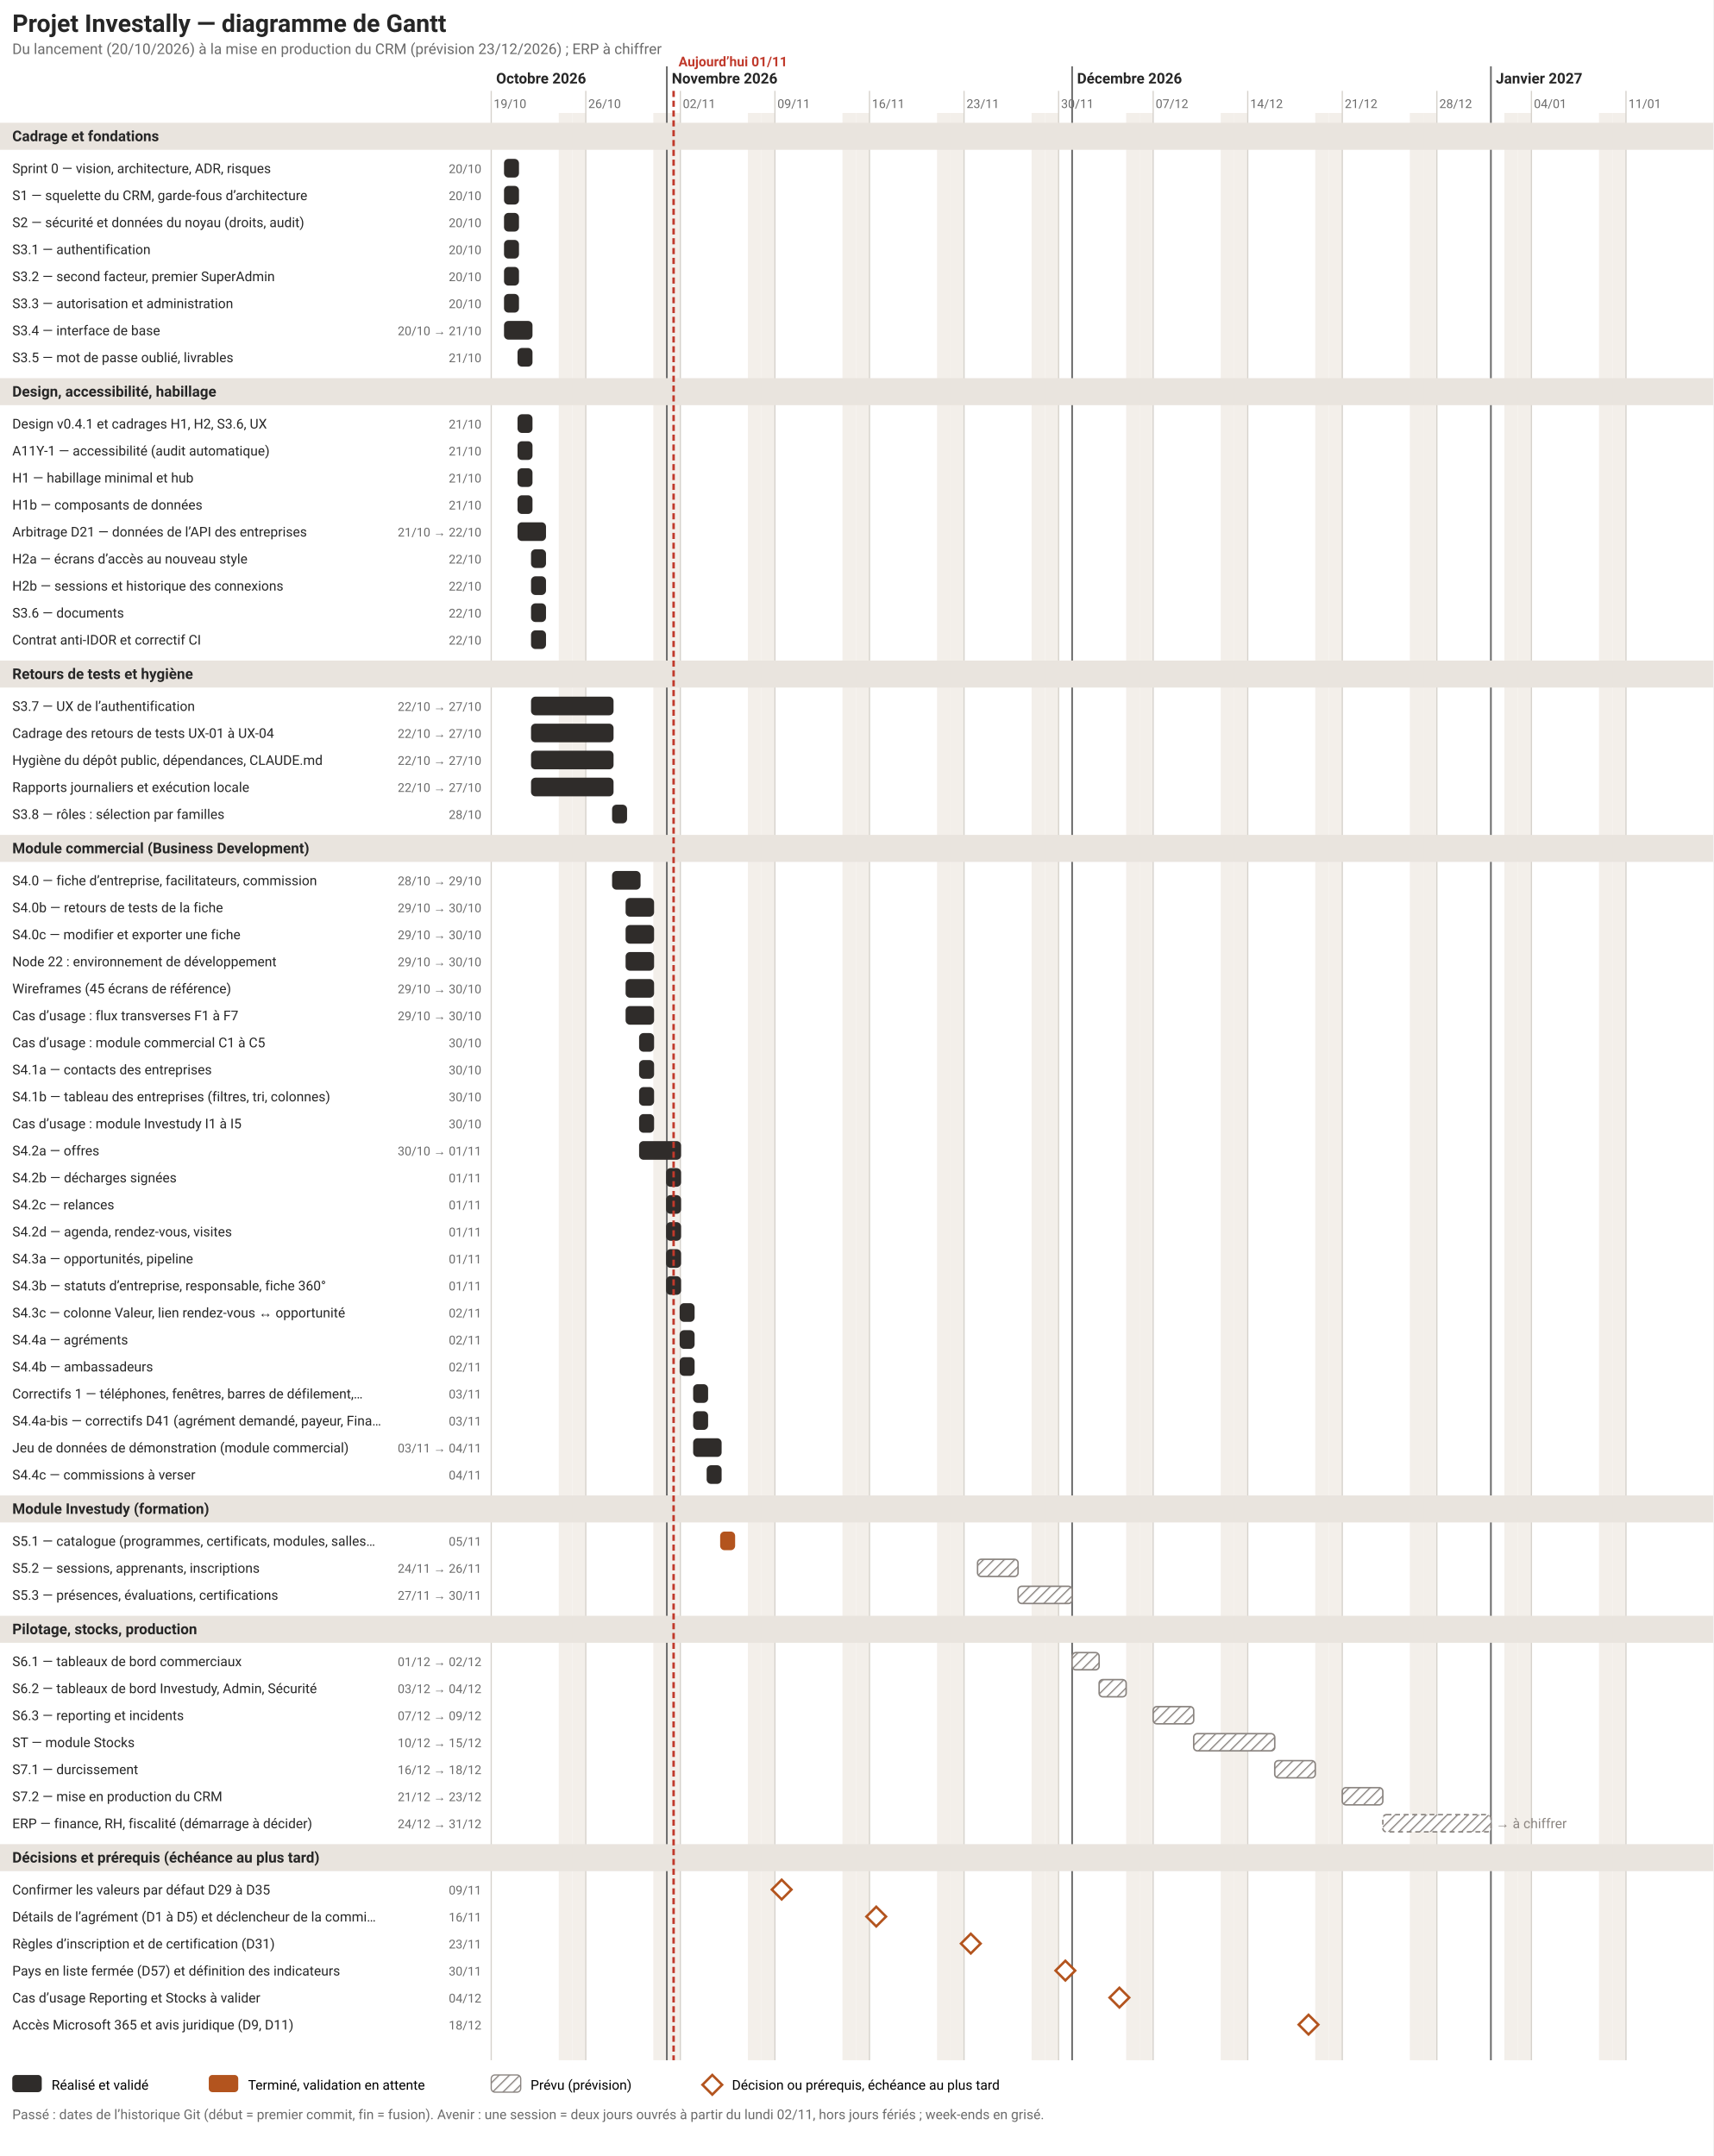
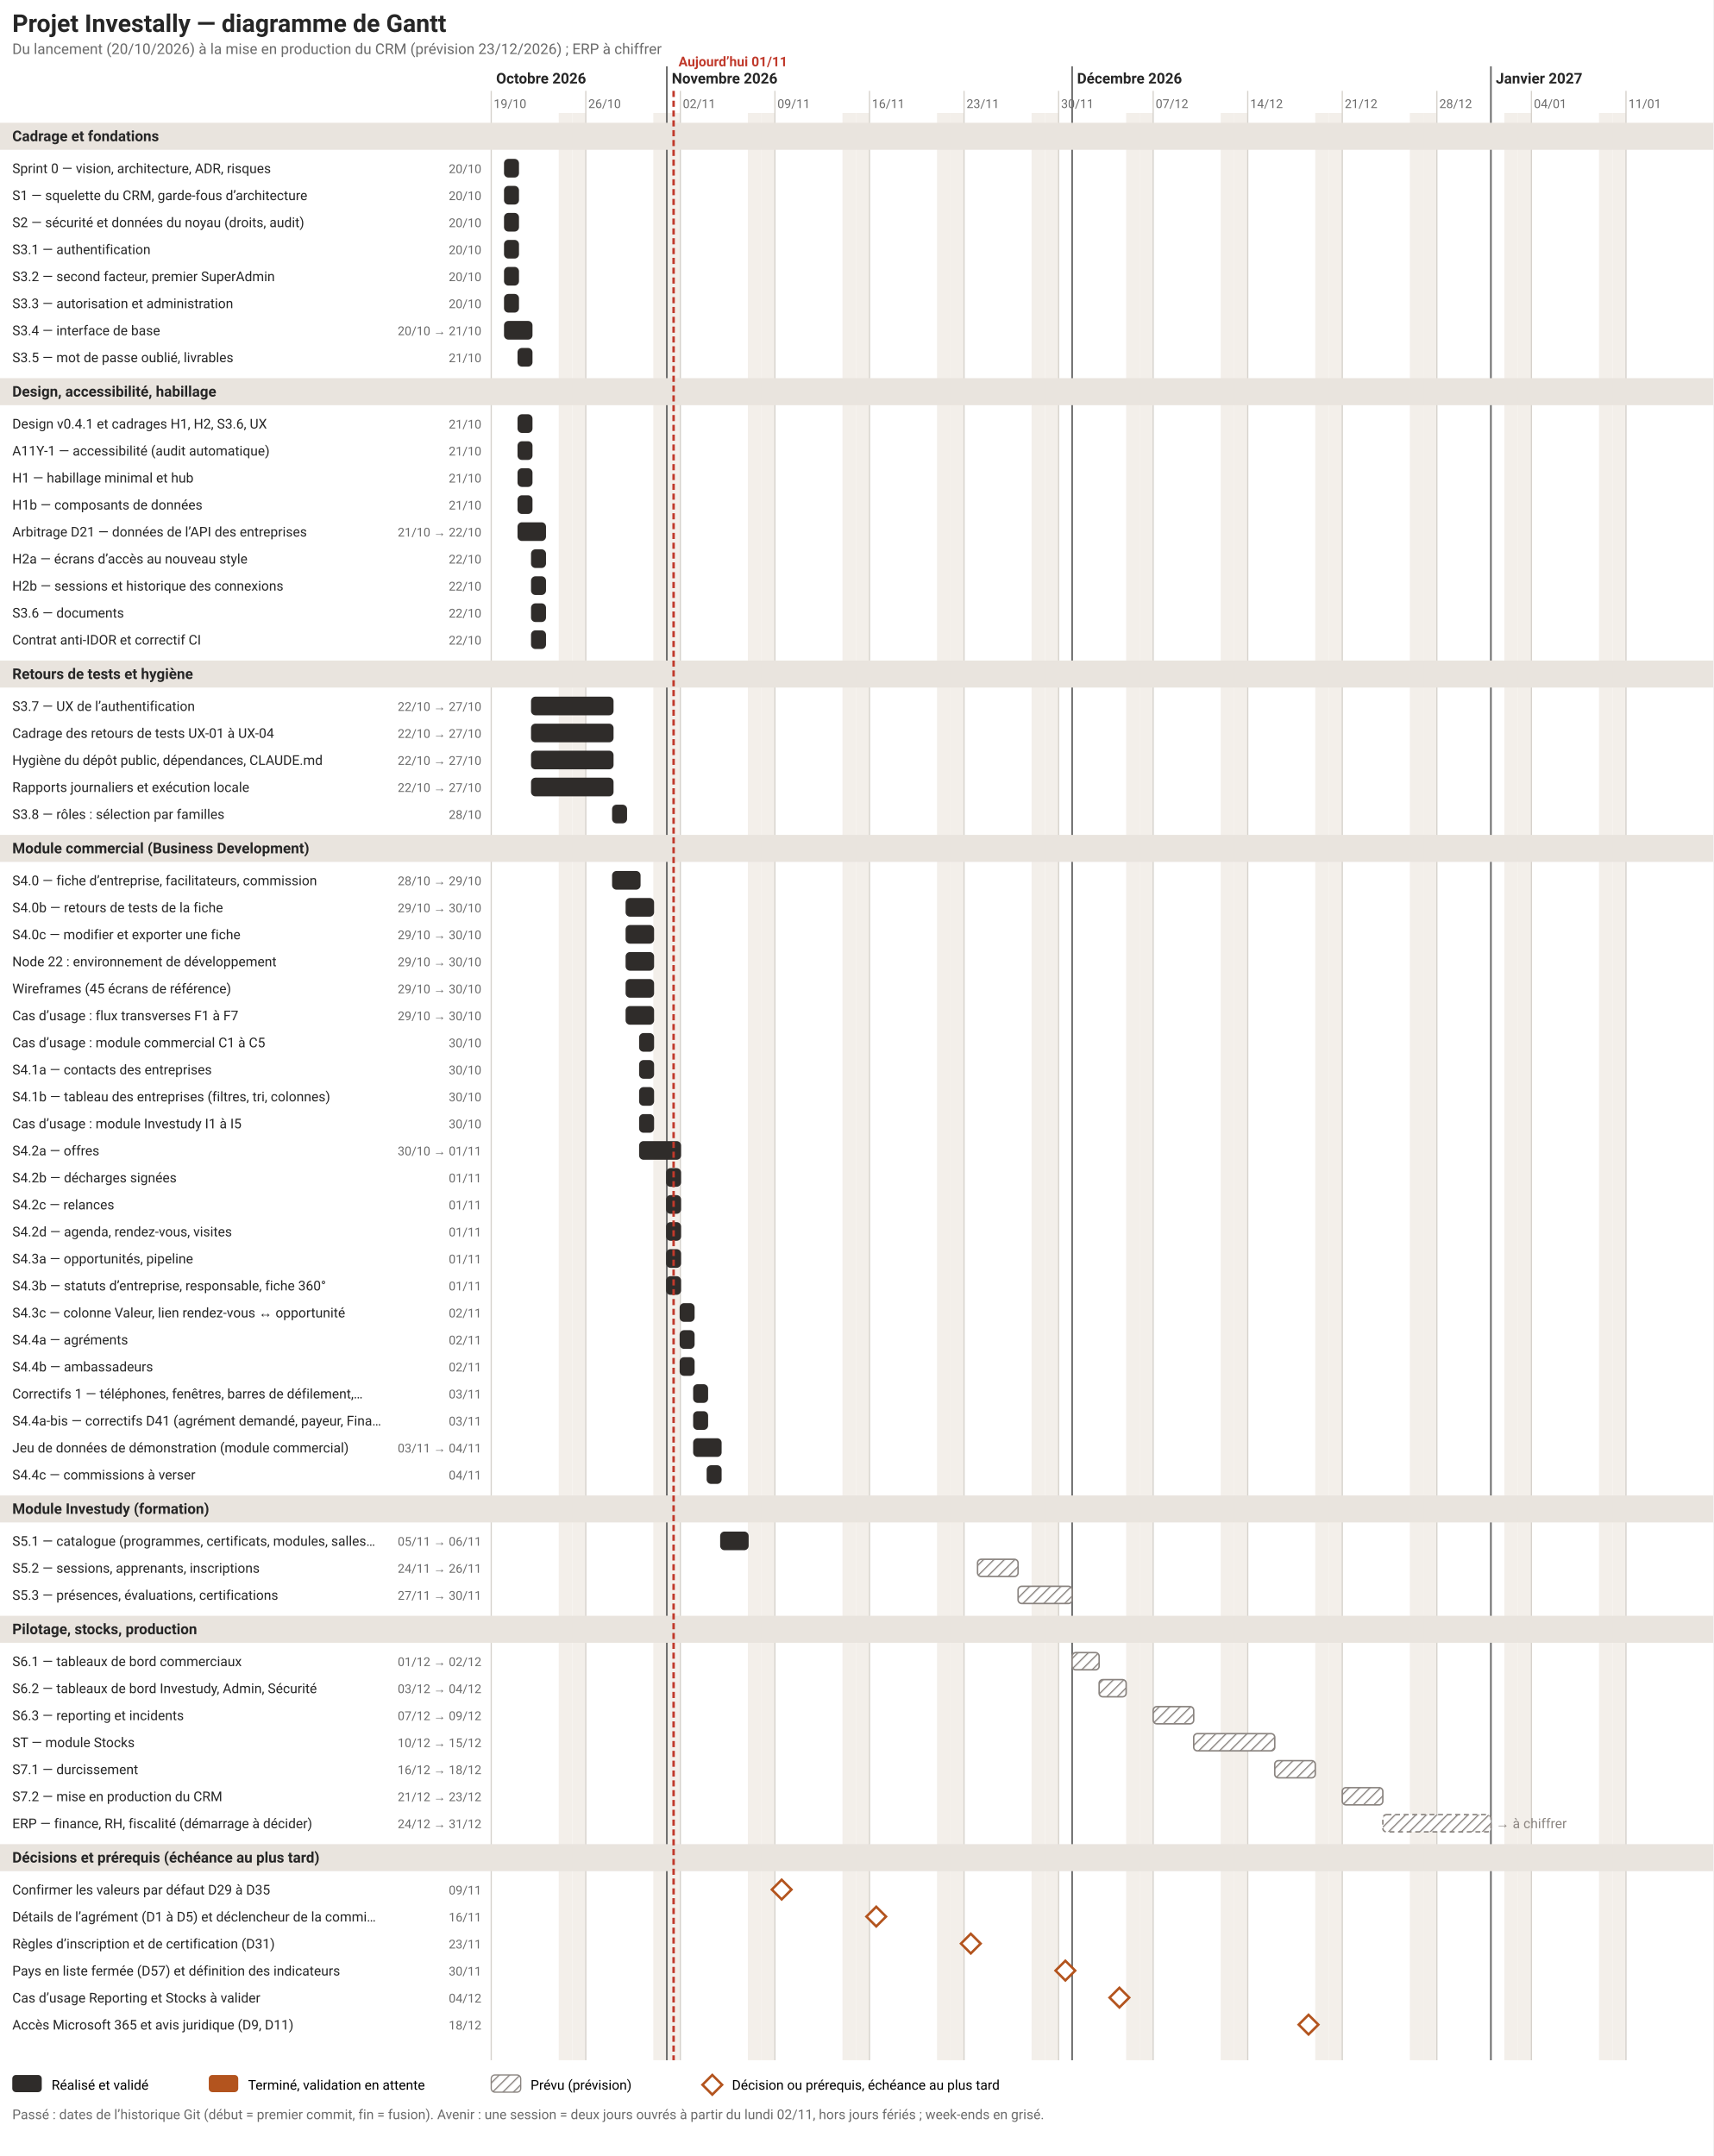
<svg xmlns="http://www.w3.org/2000/svg" viewBox="0 0 1395 1756" width="1395" height="1756" font-family="system-ui, 'Segoe UI', Roboto, Arial, sans-serif" role="img" aria-label="Diagramme de Gantt du projet Investally, du 20 octobre 2026 à janvier 2027">
  <defs>
    <pattern id="hatch" width="6" height="6" patternUnits="userSpaceOnUse" patternTransform="rotate(45)">
      <rect width="6" height="6" fill="#fff" />
      <line x1="0" y1="0" x2="0" y2="6" stroke="#8a8480" stroke-width="2" />
    </pattern>
  </defs>
  <rect width="1395" height="1756" fill="#fff" />
  <text x="10" y="26" font-size="20" font-weight="700" fill="#262626">Projet Investally — diagramme de Gantt</text>
  <text x="10" y="44" font-size="12" fill="#6b6b6b">Du lancement (20/10/2026) à la mise en production du CRM (prévision 23/12/2026) ; ERP à chiffrer</text>
  <line x1="400" y1="74" x2="400" y2="1678" stroke="#d6d2cc" stroke-width="1" />
  <text x="402" y="88" font-size="10" fill="#6b6b6b">19/10</text>
  <rect x="455" y="92" width="11" height="1586" fill="#f3efea" />
  <rect x="466" y="92" width="11" height="1586" fill="#f3efea" />
  <line x1="477" y1="74" x2="477" y2="1678" stroke="#d6d2cc" stroke-width="1" />
  <text x="479" y="88" font-size="10" fill="#6b6b6b">26/10</text>
  <rect x="532" y="92" width="11" height="1586" fill="#f3efea" />
  <rect x="543" y="92" width="11" height="1586" fill="#f3efea" />
  <line x1="554" y1="74" x2="554" y2="1678" stroke="#d6d2cc" stroke-width="1" />
  <text x="556" y="88" font-size="10" fill="#6b6b6b">02/11</text>
  <rect x="609" y="92" width="11" height="1586" fill="#f3efea" />
  <rect x="620" y="92" width="11" height="1586" fill="#f3efea" />
  <line x1="631" y1="74" x2="631" y2="1678" stroke="#d6d2cc" stroke-width="1" />
  <text x="633" y="88" font-size="10" fill="#6b6b6b">09/11</text>
  <rect x="686" y="92" width="11" height="1586" fill="#f3efea" />
  <rect x="697" y="92" width="11" height="1586" fill="#f3efea" />
  <line x1="708" y1="74" x2="708" y2="1678" stroke="#d6d2cc" stroke-width="1" />
  <text x="710" y="88" font-size="10" fill="#6b6b6b">16/11</text>
  <rect x="763" y="92" width="11" height="1586" fill="#f3efea" />
  <rect x="774" y="92" width="11" height="1586" fill="#f3efea" />
  <line x1="785" y1="74" x2="785" y2="1678" stroke="#d6d2cc" stroke-width="1" />
  <text x="787" y="88" font-size="10" fill="#6b6b6b">23/11</text>
  <rect x="840" y="92" width="11" height="1586" fill="#f3efea" />
  <rect x="851" y="92" width="11" height="1586" fill="#f3efea" />
  <line x1="862" y1="74" x2="862" y2="1678" stroke="#d6d2cc" stroke-width="1" />
  <text x="864" y="88" font-size="10" fill="#6b6b6b">30/11</text>
  <rect x="917" y="92" width="11" height="1586" fill="#f3efea" />
  <rect x="928" y="92" width="11" height="1586" fill="#f3efea" />
  <line x1="939" y1="74" x2="939" y2="1678" stroke="#d6d2cc" stroke-width="1" />
  <text x="941" y="88" font-size="10" fill="#6b6b6b">07/12</text>
  <rect x="994" y="92" width="11" height="1586" fill="#f3efea" />
  <rect x="1005" y="92" width="11" height="1586" fill="#f3efea" />
  <line x1="1016" y1="74" x2="1016" y2="1678" stroke="#d6d2cc" stroke-width="1" />
  <text x="1018" y="88" font-size="10" fill="#6b6b6b">14/12</text>
  <rect x="1071" y="92" width="11" height="1586" fill="#f3efea" />
  <rect x="1082" y="92" width="11" height="1586" fill="#f3efea" />
  <line x1="1093" y1="74" x2="1093" y2="1678" stroke="#d6d2cc" stroke-width="1" />
  <text x="1095" y="88" font-size="10" fill="#6b6b6b">21/12</text>
  <rect x="1148" y="92" width="11" height="1586" fill="#f3efea" />
  <rect x="1159" y="92" width="11" height="1586" fill="#f3efea" />
  <line x1="1170" y1="74" x2="1170" y2="1678" stroke="#d6d2cc" stroke-width="1" />
  <text x="1172" y="88" font-size="10" fill="#6b6b6b">28/12</text>
  <rect x="1225" y="92" width="11" height="1586" fill="#f3efea" />
  <rect x="1236" y="92" width="11" height="1586" fill="#f3efea" />
  <line x1="1247" y1="74" x2="1247" y2="1678" stroke="#d6d2cc" stroke-width="1" />
  <text x="1249" y="88" font-size="10" fill="#6b6b6b">04/01</text>
  <rect x="1302" y="92" width="11" height="1586" fill="#f3efea" />
  <rect x="1313" y="92" width="11" height="1586" fill="#f3efea" />
  <line x1="1324" y1="74" x2="1324" y2="1678" stroke="#d6d2cc" stroke-width="1" />
  <text x="1326" y="88" font-size="10" fill="#6b6b6b">11/01</text>
  <line x1="543" y1="54" x2="543" y2="1678" stroke="#6b6b6b" stroke-width="1.4" />
  <line x1="873" y1="54" x2="873" y2="1678" stroke="#6b6b6b" stroke-width="1.4" />
  <line x1="1214" y1="54" x2="1214" y2="1678" stroke="#6b6b6b" stroke-width="1.4" />
  <text x="404" y="68" font-size="12" font-weight="700" fill="#262626">Octobre 2026</text>
  <text x="547" y="68" font-size="12" font-weight="700" fill="#262626">Novembre 2026</text>
  <text x="877" y="68" font-size="12" font-weight="700" fill="#262626">Décembre 2026</text>
  <text x="1218" y="68" font-size="12" font-weight="700" fill="#262626">Janvier 2027</text>
  <rect x="0" y="100" width="1395" height="22" fill="#e9e4de" />
  <text x="10" y="115" font-size="12" font-weight="700" fill="#262626">Cadrage et fondations</text>
  <text x="10" y="141" font-size="11" fill="#262626">Sprint 0 — vision, architecture, ADR, risques</text>
  <text x="392" y="141" font-size="10" fill="#6b6b6b" text-anchor="end">20/10</text>
  <rect x="411" y="130" width="11" height="14" rx="3" fill="#2f2c2a" stroke="#2f2c2a" stroke-width="1.2" />
  <text x="10" y="163" font-size="11" fill="#262626">S1 — squelette du CRM, garde-fous d’architecture</text>
  <text x="392" y="163" font-size="10" fill="#6b6b6b" text-anchor="end">20/10</text>
  <rect x="411" y="152" width="11" height="14" rx="3" fill="#2f2c2a" stroke="#2f2c2a" stroke-width="1.2" />
  <text x="10" y="185" font-size="11" fill="#262626">S2 — sécurité et données du noyau (droits, audit)</text>
  <text x="392" y="185" font-size="10" fill="#6b6b6b" text-anchor="end">20/10</text>
  <rect x="411" y="174" width="11" height="14" rx="3" fill="#2f2c2a" stroke="#2f2c2a" stroke-width="1.2" />
  <text x="10" y="207" font-size="11" fill="#262626">S3.1 — authentification</text>
  <text x="392" y="207" font-size="10" fill="#6b6b6b" text-anchor="end">20/10</text>
  <rect x="411" y="196" width="11" height="14" rx="3" fill="#2f2c2a" stroke="#2f2c2a" stroke-width="1.2" />
  <text x="10" y="229" font-size="11" fill="#262626">S3.2 — second facteur, premier SuperAdmin</text>
  <text x="392" y="229" font-size="10" fill="#6b6b6b" text-anchor="end">20/10</text>
  <rect x="411" y="218" width="11" height="14" rx="3" fill="#2f2c2a" stroke="#2f2c2a" stroke-width="1.2" />
  <text x="10" y="251" font-size="11" fill="#262626">S3.3 — autorisation et administration</text>
  <text x="392" y="251" font-size="10" fill="#6b6b6b" text-anchor="end">20/10</text>
  <rect x="411" y="240" width="11" height="14" rx="3" fill="#2f2c2a" stroke="#2f2c2a" stroke-width="1.2" />
  <text x="10" y="273" font-size="11" fill="#262626">S3.4 — interface de base</text>
  <text x="392" y="273" font-size="10" fill="#6b6b6b" text-anchor="end">20/10 → 21/10</text>
  <rect x="411" y="262" width="22" height="14" rx="3" fill="#2f2c2a" stroke="#2f2c2a" stroke-width="1.2" />
  <text x="10" y="295" font-size="11" fill="#262626">S3.5 — mot de passe oublié, livrables</text>
  <text x="392" y="295" font-size="10" fill="#6b6b6b" text-anchor="end">21/10</text>
  <rect x="422" y="284" width="11" height="14" rx="3" fill="#2f2c2a" stroke="#2f2c2a" stroke-width="1.2" />
  <rect x="0" y="308" width="1395" height="22" fill="#e9e4de" />
  <text x="10" y="323" font-size="12" font-weight="700" fill="#262626">Design, accessibilité, habillage</text>
  <text x="10" y="349" font-size="11" fill="#262626">Design v0.4.1 et cadrages H1, H2, S3.6, UX</text>
  <text x="392" y="349" font-size="10" fill="#6b6b6b" text-anchor="end">21/10</text>
  <rect x="422" y="338" width="11" height="14" rx="3" fill="#2f2c2a" stroke="#2f2c2a" stroke-width="1.2" />
  <text x="10" y="371" font-size="11" fill="#262626">A11Y-1 — accessibilité (audit automatique)</text>
  <text x="392" y="371" font-size="10" fill="#6b6b6b" text-anchor="end">21/10</text>
  <rect x="422" y="360" width="11" height="14" rx="3" fill="#2f2c2a" stroke="#2f2c2a" stroke-width="1.2" />
  <text x="10" y="393" font-size="11" fill="#262626">H1 — habillage minimal et hub</text>
  <text x="392" y="393" font-size="10" fill="#6b6b6b" text-anchor="end">21/10</text>
  <rect x="422" y="382" width="11" height="14" rx="3" fill="#2f2c2a" stroke="#2f2c2a" stroke-width="1.2" />
  <text x="10" y="415" font-size="11" fill="#262626">H1b — composants de données</text>
  <text x="392" y="415" font-size="10" fill="#6b6b6b" text-anchor="end">21/10</text>
  <rect x="422" y="404" width="11" height="14" rx="3" fill="#2f2c2a" stroke="#2f2c2a" stroke-width="1.2" />
  <text x="10" y="437" font-size="11" fill="#262626">Arbitrage D21 — données de l’API des entreprises</text>
  <text x="392" y="437" font-size="10" fill="#6b6b6b" text-anchor="end">21/10 → 22/10</text>
  <rect x="422" y="426" width="22" height="14" rx="3" fill="#2f2c2a" stroke="#2f2c2a" stroke-width="1.2" />
  <text x="10" y="459" font-size="11" fill="#262626">H2a — écrans d’accès au nouveau style</text>
  <text x="392" y="459" font-size="10" fill="#6b6b6b" text-anchor="end">22/10</text>
  <rect x="433" y="448" width="11" height="14" rx="3" fill="#2f2c2a" stroke="#2f2c2a" stroke-width="1.2" />
  <text x="10" y="481" font-size="11" fill="#262626">H2b — sessions et historique des connexions</text>
  <text x="392" y="481" font-size="10" fill="#6b6b6b" text-anchor="end">22/10</text>
  <rect x="433" y="470" width="11" height="14" rx="3" fill="#2f2c2a" stroke="#2f2c2a" stroke-width="1.2" />
  <text x="10" y="503" font-size="11" fill="#262626">S3.6 — documents</text>
  <text x="392" y="503" font-size="10" fill="#6b6b6b" text-anchor="end">22/10</text>
  <rect x="433" y="492" width="11" height="14" rx="3" fill="#2f2c2a" stroke="#2f2c2a" stroke-width="1.2" />
  <text x="10" y="525" font-size="11" fill="#262626">Contrat anti-IDOR et correctif CI</text>
  <text x="392" y="525" font-size="10" fill="#6b6b6b" text-anchor="end">22/10</text>
  <rect x="433" y="514" width="11" height="14" rx="3" fill="#2f2c2a" stroke="#2f2c2a" stroke-width="1.2" />
  <rect x="0" y="538" width="1395" height="22" fill="#e9e4de" />
  <text x="10" y="553" font-size="12" font-weight="700" fill="#262626">Retours de tests et hygiène</text>
  <text x="10" y="579" font-size="11" fill="#262626">S3.7 — UX de l’authentification</text>
  <text x="392" y="579" font-size="10" fill="#6b6b6b" text-anchor="end">22/10 → 27/10</text>
  <rect x="433" y="568" width="66" height="14" rx="3" fill="#2f2c2a" stroke="#2f2c2a" stroke-width="1.2" />
  <text x="10" y="601" font-size="11" fill="#262626">Cadrage des retours de tests UX-01 à UX-04</text>
  <text x="392" y="601" font-size="10" fill="#6b6b6b" text-anchor="end">22/10 → 27/10</text>
  <rect x="433" y="590" width="66" height="14" rx="3" fill="#2f2c2a" stroke="#2f2c2a" stroke-width="1.2" />
  <text x="10" y="623" font-size="11" fill="#262626">Hygiène du dépôt public, dépendances, CLAUDE.md</text>
  <text x="392" y="623" font-size="10" fill="#6b6b6b" text-anchor="end">22/10 → 27/10</text>
  <rect x="433" y="612" width="66" height="14" rx="3" fill="#2f2c2a" stroke="#2f2c2a" stroke-width="1.2" />
  <text x="10" y="645" font-size="11" fill="#262626">Rapports journaliers et exécution locale</text>
  <text x="392" y="645" font-size="10" fill="#6b6b6b" text-anchor="end">22/10 → 27/10</text>
  <rect x="433" y="634" width="66" height="14" rx="3" fill="#2f2c2a" stroke="#2f2c2a" stroke-width="1.2" />
  <text x="10" y="667" font-size="11" fill="#262626">S3.8 — rôles : sélection par familles</text>
  <text x="392" y="667" font-size="10" fill="#6b6b6b" text-anchor="end">28/10</text>
  <rect x="499" y="656" width="11" height="14" rx="3" fill="#2f2c2a" stroke="#2f2c2a" stroke-width="1.2" />
  <rect x="0" y="680" width="1395" height="22" fill="#e9e4de" />
  <text x="10" y="695" font-size="12" font-weight="700" fill="#262626">Module commercial (Business Development)</text>
  <text x="10" y="721" font-size="11" fill="#262626">S4.0 — fiche d’entreprise, facilitateurs, commission</text>
  <text x="392" y="721" font-size="10" fill="#6b6b6b" text-anchor="end">28/10 → 29/10</text>
  <rect x="499" y="710" width="22" height="14" rx="3" fill="#2f2c2a" stroke="#2f2c2a" stroke-width="1.2" />
  <text x="10" y="743" font-size="11" fill="#262626">S4.0b — retours de tests de la fiche</text>
  <text x="392" y="743" font-size="10" fill="#6b6b6b" text-anchor="end">29/10 → 30/10</text>
  <rect x="510" y="732" width="22" height="14" rx="3" fill="#2f2c2a" stroke="#2f2c2a" stroke-width="1.2" />
  <text x="10" y="765" font-size="11" fill="#262626">S4.0c — modifier et exporter une fiche</text>
  <text x="392" y="765" font-size="10" fill="#6b6b6b" text-anchor="end">29/10 → 30/10</text>
  <rect x="510" y="754" width="22" height="14" rx="3" fill="#2f2c2a" stroke="#2f2c2a" stroke-width="1.2" />
  <text x="10" y="787" font-size="11" fill="#262626">Node 22 : environnement de développement</text>
  <text x="392" y="787" font-size="10" fill="#6b6b6b" text-anchor="end">29/10 → 30/10</text>
  <rect x="510" y="776" width="22" height="14" rx="3" fill="#2f2c2a" stroke="#2f2c2a" stroke-width="1.2" />
  <text x="10" y="809" font-size="11" fill="#262626">Wireframes (45 écrans de référence)</text>
  <text x="392" y="809" font-size="10" fill="#6b6b6b" text-anchor="end">29/10 → 30/10</text>
  <rect x="510" y="798" width="22" height="14" rx="3" fill="#2f2c2a" stroke="#2f2c2a" stroke-width="1.2" />
  <text x="10" y="831" font-size="11" fill="#262626">Cas d’usage : flux transverses F1 à F7</text>
  <text x="392" y="831" font-size="10" fill="#6b6b6b" text-anchor="end">29/10 → 30/10</text>
  <rect x="510" y="820" width="22" height="14" rx="3" fill="#2f2c2a" stroke="#2f2c2a" stroke-width="1.2" />
  <text x="10" y="853" font-size="11" fill="#262626">Cas d’usage : module commercial C1 à C5</text>
  <text x="392" y="853" font-size="10" fill="#6b6b6b" text-anchor="end">30/10</text>
  <rect x="521" y="842" width="11" height="14" rx="3" fill="#2f2c2a" stroke="#2f2c2a" stroke-width="1.2" />
  <text x="10" y="875" font-size="11" fill="#262626">S4.1a — contacts des entreprises</text>
  <text x="392" y="875" font-size="10" fill="#6b6b6b" text-anchor="end">30/10</text>
  <rect x="521" y="864" width="11" height="14" rx="3" fill="#2f2c2a" stroke="#2f2c2a" stroke-width="1.2" />
  <text x="10" y="897" font-size="11" fill="#262626">S4.1b — tableau des entreprises (filtres, tri, colonnes)</text>
  <text x="392" y="897" font-size="10" fill="#6b6b6b" text-anchor="end">30/10</text>
  <rect x="521" y="886" width="11" height="14" rx="3" fill="#2f2c2a" stroke="#2f2c2a" stroke-width="1.2" />
  <text x="10" y="919" font-size="11" fill="#262626">Cas d’usage : module Investudy I1 à I5</text>
  <text x="392" y="919" font-size="10" fill="#6b6b6b" text-anchor="end">30/10</text>
  <rect x="521" y="908" width="11" height="14" rx="3" fill="#2f2c2a" stroke="#2f2c2a" stroke-width="1.2" />
  <text x="10" y="941" font-size="11" fill="#262626">S4.2a — offres</text>
  <text x="392" y="941" font-size="10" fill="#6b6b6b" text-anchor="end">30/10 → 01/11</text>
  <rect x="521" y="930" width="33" height="14" rx="3" fill="#2f2c2a" stroke="#2f2c2a" stroke-width="1.2" />
  <text x="10" y="963" font-size="11" fill="#262626">S4.2b — décharges signées</text>
  <text x="392" y="963" font-size="10" fill="#6b6b6b" text-anchor="end">01/11</text>
  <rect x="543" y="952" width="11" height="14" rx="3" fill="#2f2c2a" stroke="#2f2c2a" stroke-width="1.2" />
  <text x="10" y="985" font-size="11" fill="#262626">S4.2c — relances</text>
  <text x="392" y="985" font-size="10" fill="#6b6b6b" text-anchor="end">01/11</text>
  <rect x="543" y="974" width="11" height="14" rx="3" fill="#2f2c2a" stroke="#2f2c2a" stroke-width="1.2" />
  <text x="10" y="1007" font-size="11" fill="#262626">S4.2d — agenda, rendez-vous, visites</text>
  <text x="392" y="1007" font-size="10" fill="#6b6b6b" text-anchor="end">01/11</text>
  <rect x="543" y="996" width="11" height="14" rx="3" fill="#2f2c2a" stroke="#2f2c2a" stroke-width="1.2" />
  <text x="10" y="1029" font-size="11" fill="#262626">S4.3a — opportunités, pipeline</text>
  <text x="392" y="1029" font-size="10" fill="#6b6b6b" text-anchor="end">01/11</text>
  <rect x="543" y="1018" width="11" height="14" rx="3" fill="#2f2c2a" stroke="#2f2c2a" stroke-width="1.2" />
  <text x="10" y="1051" font-size="11" fill="#262626">S4.3b — statuts d’entreprise, responsable, fiche 360°</text>
  <text x="392" y="1051" font-size="10" fill="#6b6b6b" text-anchor="end">01/11</text>
  <rect x="543" y="1040" width="11" height="14" rx="3" fill="#2f2c2a" stroke="#2f2c2a" stroke-width="1.2" />
  <text x="10" y="1073" font-size="11" fill="#262626">S4.3c — colonne Valeur, lien rendez-vous ↔ opportunité</text>
  <text x="392" y="1073" font-size="10" fill="#6b6b6b" text-anchor="end">02/11</text>
  <rect x="554" y="1062" width="11" height="14" rx="3" fill="#2f2c2a" stroke="#2f2c2a" stroke-width="1.2" />
  <text x="10" y="1095" font-size="11" fill="#262626">S4.4a — agréments</text>
  <text x="392" y="1095" font-size="10" fill="#6b6b6b" text-anchor="end">02/11</text>
  <rect x="554" y="1084" width="11" height="14" rx="3" fill="#2f2c2a" stroke="#2f2c2a" stroke-width="1.2" />
  <text x="10" y="1117" font-size="11" fill="#262626">S4.4b — ambassadeurs</text>
  <text x="392" y="1117" font-size="10" fill="#6b6b6b" text-anchor="end">02/11</text>
  <rect x="554" y="1106" width="11" height="14" rx="3" fill="#2f2c2a" stroke="#2f2c2a" stroke-width="1.2" />
  <text x="10" y="1139" font-size="11" fill="#262626">Correctifs 1 — téléphones, fenêtres, barres de défilement,…</text>
  <text x="392" y="1139" font-size="10" fill="#6b6b6b" text-anchor="end">03/11</text>
  <rect x="565" y="1128" width="11" height="14" rx="3" fill="#2f2c2a" stroke="#2f2c2a" stroke-width="1.2" />
  <text x="10" y="1161" font-size="11" fill="#262626">S4.4a-bis — correctifs D41 (agrément demandé, payeur, Fina…</text>
  <text x="392" y="1161" font-size="10" fill="#6b6b6b" text-anchor="end">03/11</text>
  <rect x="565" y="1150" width="11" height="14" rx="3" fill="#2f2c2a" stroke="#2f2c2a" stroke-width="1.2" />
  <text x="10" y="1183" font-size="11" fill="#262626">Jeu de données de démonstration (module commercial)</text>
  <text x="392" y="1183" font-size="10" fill="#6b6b6b" text-anchor="end">03/11 → 04/11</text>
  <rect x="565" y="1172" width="22" height="14" rx="3" fill="#2f2c2a" stroke="#2f2c2a" stroke-width="1.2" />
  <text x="10" y="1205" font-size="11" fill="#262626">S4.4c — commissions à verser</text>
  <text x="392" y="1205" font-size="10" fill="#6b6b6b" text-anchor="end">04/11</text>
  <rect x="576" y="1194" width="11" height="14" rx="3" fill="#2f2c2a" stroke="#2f2c2a" stroke-width="1.2" />
  <rect x="0" y="1218" width="1395" height="22" fill="#e9e4de" />
  <text x="10" y="1233" font-size="12" font-weight="700" fill="#262626">Module Investudy (formation)</text>
  <text x="10" y="1259" font-size="11" fill="#262626">S5.1 — catalogue (programmes, certificats, modules, salles…</text>
-   <text x="392" y="1259" font-size="10" fill="#6b6b6b" text-anchor="end">05/11</text>
-   <rect x="587" y="1248" width="11" height="14" rx="3" fill="#b3541e" stroke="#b3541e" stroke-width="1.2" />
+   <text x="392" y="1259" font-size="10" fill="#6b6b6b" text-anchor="end">05/11 → 06/11</text>
+   <rect x="587" y="1248" width="22" height="14" rx="3" fill="#2f2c2a" stroke="#2f2c2a" stroke-width="1.2" />
  <text x="10" y="1281" font-size="11" fill="#262626">S5.2 — sessions, apprenants, inscriptions</text>
  <text x="392" y="1281" font-size="10" fill="#6b6b6b" text-anchor="end">24/11 → 26/11</text>
  <rect x="796" y="1270" width="33" height="14" rx="3" fill="url(#hatch)" stroke="#8a8480" stroke-width="1.2" />
  <text x="10" y="1303" font-size="11" fill="#262626">S5.3 — présences, évaluations, certifications</text>
  <text x="392" y="1303" font-size="10" fill="#6b6b6b" text-anchor="end">27/11 → 30/11</text>
  <rect x="829" y="1292" width="44" height="14" rx="3" fill="url(#hatch)" stroke="#8a8480" stroke-width="1.2" />
  <rect x="0" y="1316" width="1395" height="22" fill="#e9e4de" />
  <text x="10" y="1331" font-size="12" font-weight="700" fill="#262626">Pilotage, stocks, production</text>
  <text x="10" y="1357" font-size="11" fill="#262626">S6.1 — tableaux de bord commerciaux</text>
  <text x="392" y="1357" font-size="10" fill="#6b6b6b" text-anchor="end">01/12 → 02/12</text>
  <rect x="873" y="1346" width="22" height="14" rx="3" fill="url(#hatch)" stroke="#8a8480" stroke-width="1.2" />
  <text x="10" y="1379" font-size="11" fill="#262626">S6.2 — tableaux de bord Investudy, Admin, Sécurité</text>
  <text x="392" y="1379" font-size="10" fill="#6b6b6b" text-anchor="end">03/12 → 04/12</text>
  <rect x="895" y="1368" width="22" height="14" rx="3" fill="url(#hatch)" stroke="#8a8480" stroke-width="1.2" />
  <text x="10" y="1401" font-size="11" fill="#262626">S6.3 — reporting et incidents</text>
  <text x="392" y="1401" font-size="10" fill="#6b6b6b" text-anchor="end">07/12 → 09/12</text>
  <rect x="939" y="1390" width="33" height="14" rx="3" fill="url(#hatch)" stroke="#8a8480" stroke-width="1.2" />
  <text x="10" y="1423" font-size="11" fill="#262626">ST — module Stocks</text>
  <text x="392" y="1423" font-size="10" fill="#6b6b6b" text-anchor="end">10/12 → 15/12</text>
  <rect x="972" y="1412" width="66" height="14" rx="3" fill="url(#hatch)" stroke="#8a8480" stroke-width="1.2" />
  <text x="10" y="1445" font-size="11" fill="#262626">S7.1 — durcissement</text>
  <text x="392" y="1445" font-size="10" fill="#6b6b6b" text-anchor="end">16/12 → 18/12</text>
  <rect x="1038" y="1434" width="33" height="14" rx="3" fill="url(#hatch)" stroke="#8a8480" stroke-width="1.2" />
  <text x="10" y="1467" font-size="11" fill="#262626">S7.2 — mise en production du CRM</text>
  <text x="392" y="1467" font-size="10" fill="#6b6b6b" text-anchor="end">21/12 → 23/12</text>
  <rect x="1093" y="1456" width="33" height="14" rx="3" fill="url(#hatch)" stroke="#8a8480" stroke-width="1.2" />
  <text x="10" y="1489" font-size="11" fill="#262626">ERP — finance, RH, fiscalité (démarrage à décider)</text>
  <text x="392" y="1489" font-size="10" fill="#6b6b6b" text-anchor="end">24/12 → 31/12</text>
  <rect x="1126" y="1478" width="88" height="14" rx="3" fill="url(#hatch)" stroke="#8a8480" stroke-width="1.2" stroke-dasharray="4 3" />
  <text x="1218" y="1489" font-size="11" fill="#8a8480">→ à chiffrer</text>
  <rect x="0" y="1502" width="1395" height="22" fill="#e9e4de" />
  <text x="10" y="1517" font-size="12" font-weight="700" fill="#262626">Décisions et prérequis (échéance au plus tard)</text>
  <text x="10" y="1543" font-size="11" fill="#262626">Confirmer les valeurs par défaut D29 à D35</text>
  <text x="392" y="1543" font-size="10" fill="#6b6b6b" text-anchor="end">09/11</text>
  <polygon points="636.5,1531 644.5,1539 636.5,1547 628.5,1539" fill="#fff" stroke="#b3541e" stroke-width="2" />
  <text x="10" y="1565" font-size="11" fill="#262626">Détails de l’agrément (D1 à D5) et déclencheur de la commi…</text>
  <text x="392" y="1565" font-size="10" fill="#6b6b6b" text-anchor="end">16/11</text>
  <polygon points="713.5,1553 721.5,1561 713.5,1569 705.5,1561" fill="#fff" stroke="#b3541e" stroke-width="2" />
  <text x="10" y="1587" font-size="11" fill="#262626">Règles d’inscription et de certification (D31)</text>
  <text x="392" y="1587" font-size="10" fill="#6b6b6b" text-anchor="end">23/11</text>
  <polygon points="790.5,1575 798.5,1583 790.5,1591 782.5,1583" fill="#fff" stroke="#b3541e" stroke-width="2" />
  <text x="10" y="1609" font-size="11" fill="#262626">Pays en liste fermée (D57) et définition des indicateurs</text>
  <text x="392" y="1609" font-size="10" fill="#6b6b6b" text-anchor="end">30/11</text>
  <polygon points="867.5,1597 875.5,1605 867.5,1613 859.5,1605" fill="#fff" stroke="#b3541e" stroke-width="2" />
  <text x="10" y="1631" font-size="11" fill="#262626">Cas d’usage Reporting et Stocks à valider</text>
  <text x="392" y="1631" font-size="10" fill="#6b6b6b" text-anchor="end">04/12</text>
  <polygon points="911.5,1619 919.5,1627 911.5,1635 903.5,1627" fill="#fff" stroke="#b3541e" stroke-width="2" />
  <text x="10" y="1653" font-size="11" fill="#262626">Accès Microsoft 365 et avis juridique (D9, D11)</text>
  <text x="392" y="1653" font-size="10" fill="#6b6b6b" text-anchor="end">18/12</text>
  <polygon points="1065.5,1641 1073.5,1649 1065.5,1657 1057.5,1649" fill="#fff" stroke="#b3541e" stroke-width="2" />
  <line x1="548.5" y1="74" x2="548.5" y2="1678" stroke="#c0392b" stroke-width="2" stroke-dasharray="5 3" />
  <text x="552.5" y="54" font-size="11" font-weight="700" fill="#c0392b">Aujourd’hui 01/11</text>
  <rect x="10" y="1690" width="24" height="14" rx="3" fill="#2f2c2a" />
  <text x="42" y="1702" font-size="11">Réalisé et validé</text>
  <rect x="170" y="1690" width="24" height="14" rx="3" fill="#b3541e" />
  <text x="202" y="1702" font-size="11">Terminé, validation en attente</text>
  <rect x="400" y="1690" width="24" height="14" rx="3" fill="url(#hatch)" stroke="#8a8480" />
  <text x="432" y="1702" font-size="11">Prévu (prévision)</text>
  <polygon points="580,1690 588,1698 580,1706 572,1698" fill="#fff" stroke="#b3541e" stroke-width="2" />
  <text x="596" y="1702" font-size="11">Décision ou prérequis, échéance au plus tard</text>
  <text x="10" y="1726" font-size="11" fill="#6b6b6b">Passé : dates de l’historique Git (début = premier commit, fin = fusion). Avenir : une session = deux jours ouvrés à partir du lundi 02/11, hors jours fériés ; week-ends en grisé.</text>
</svg>
